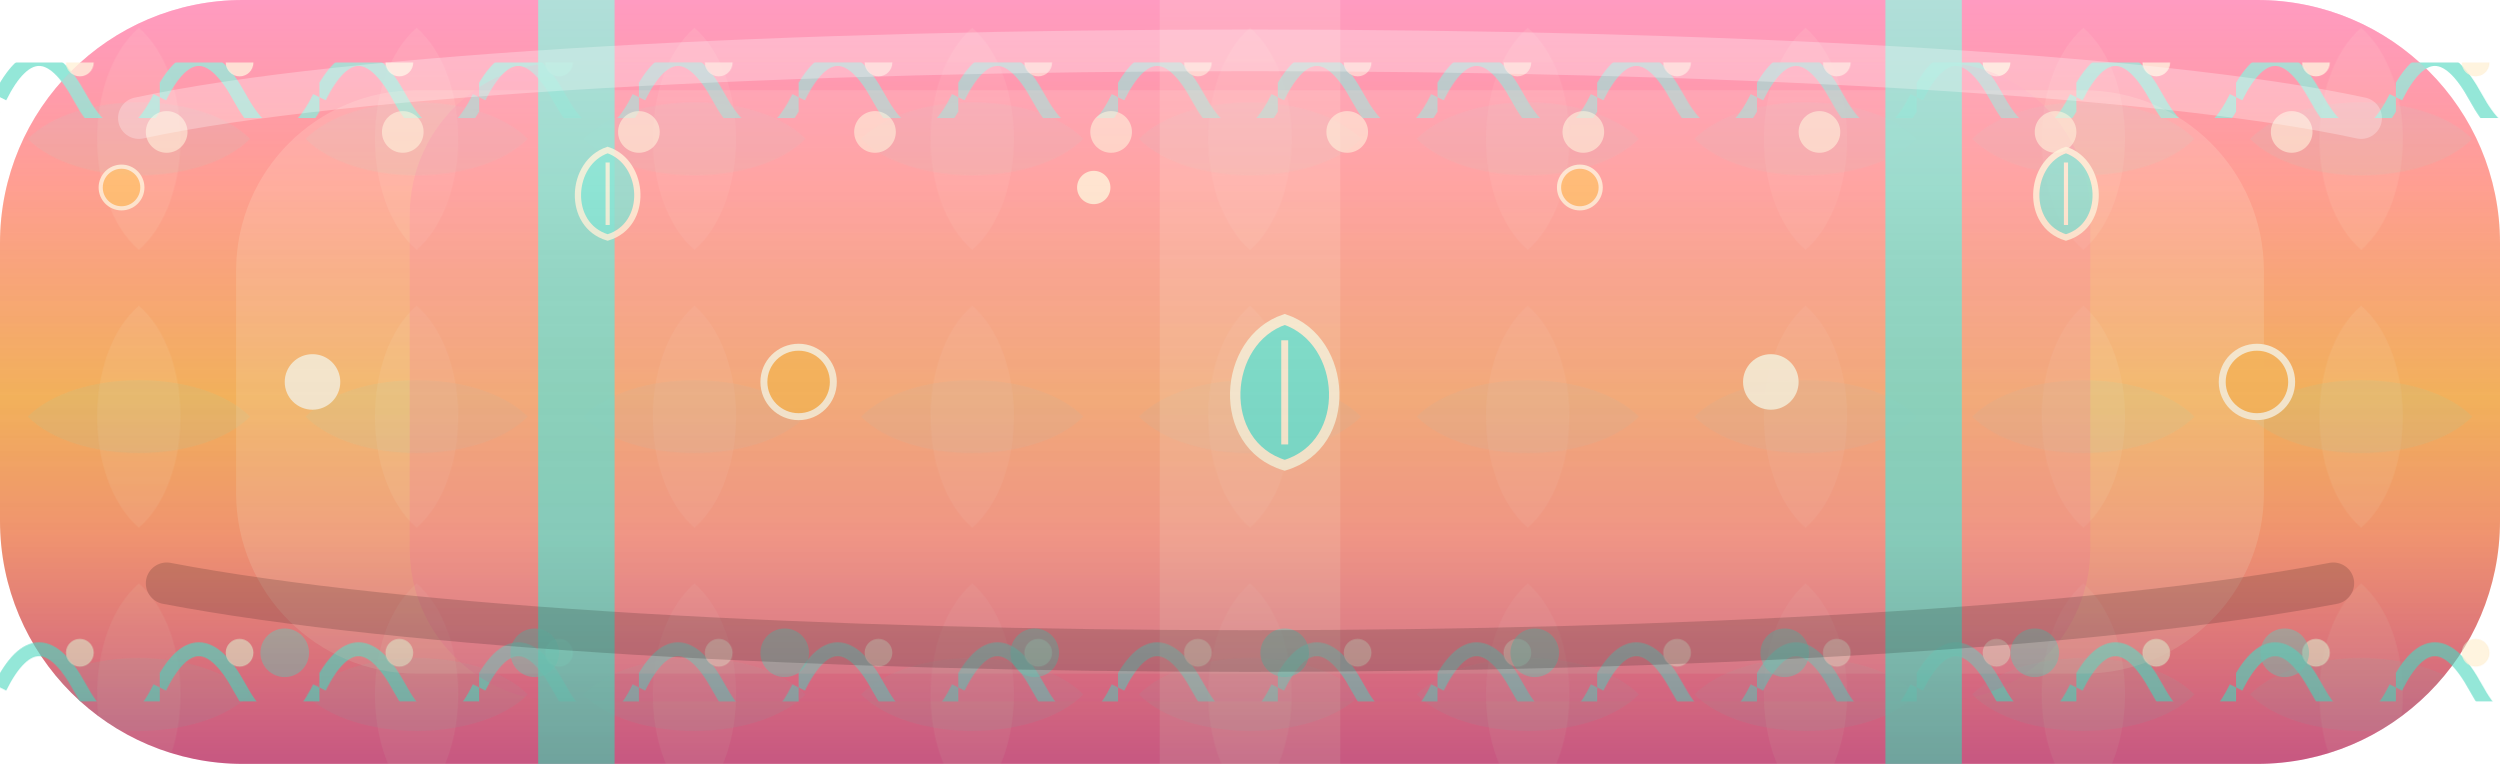
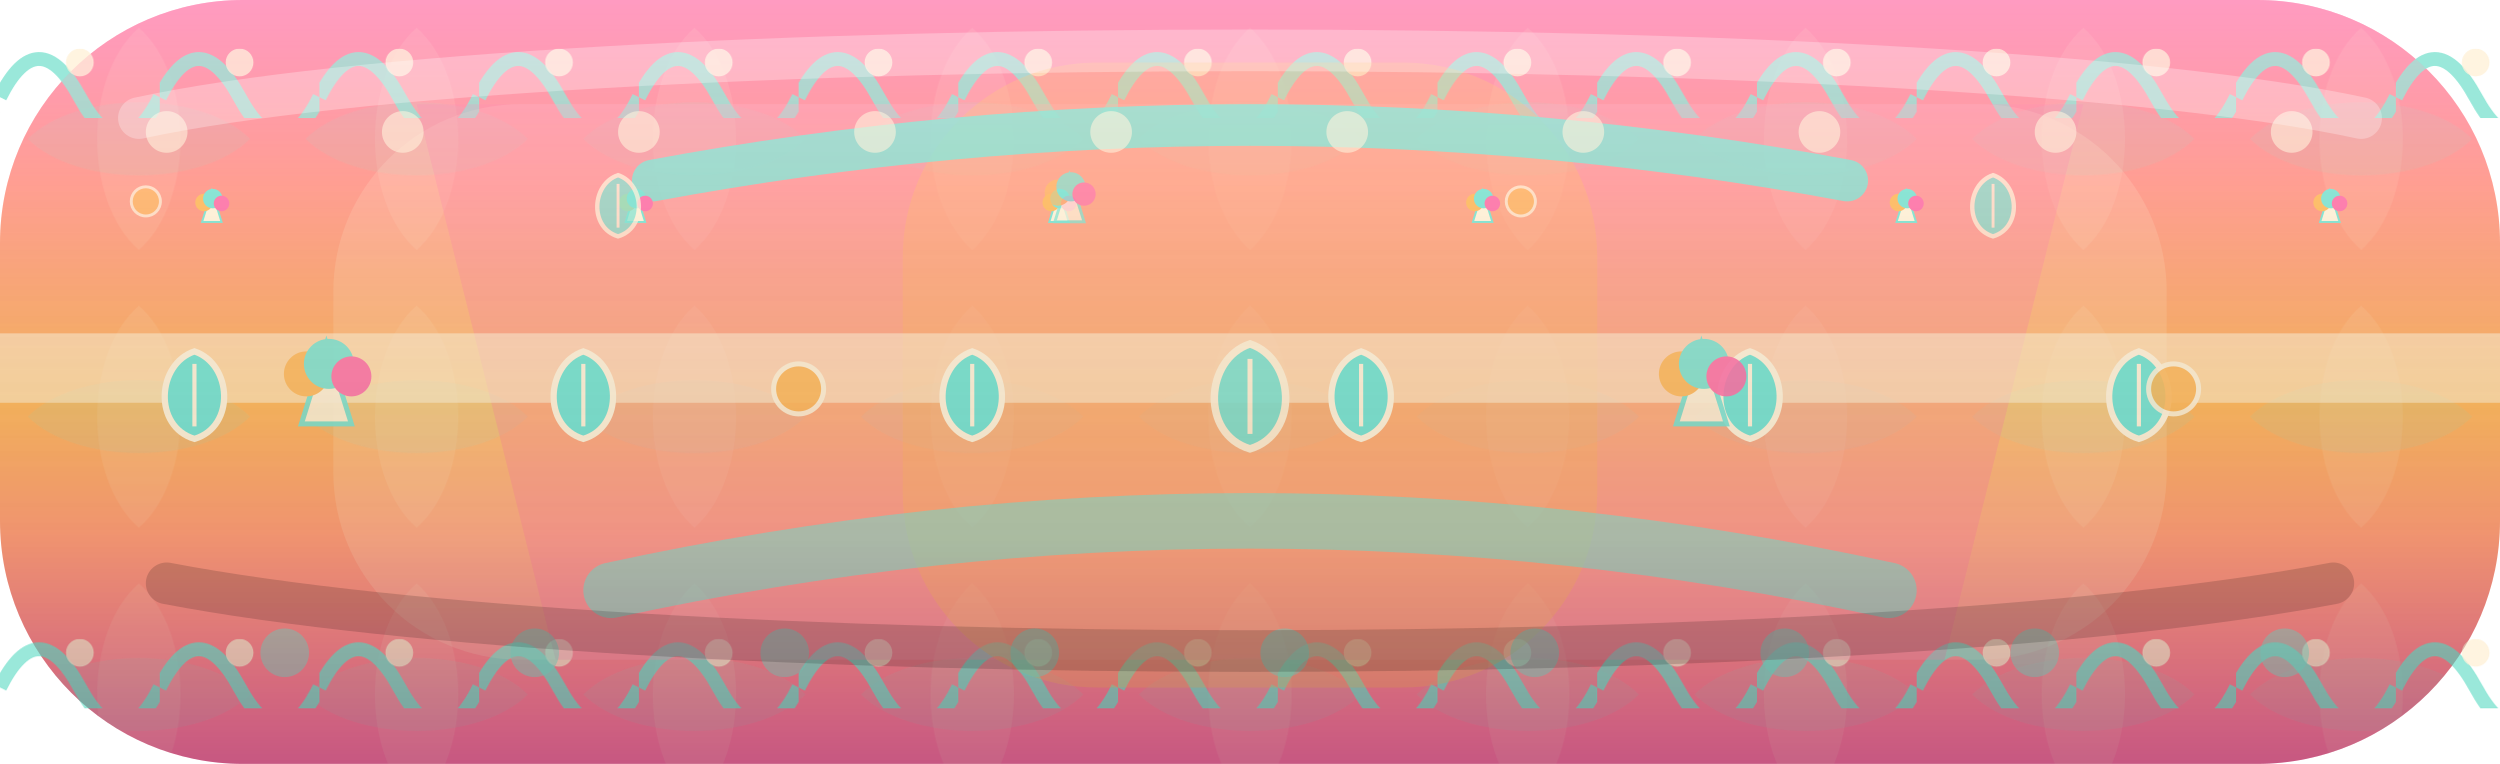
<svg xmlns="http://www.w3.org/2000/svg" width="720" height="220" viewBox="0 0 720 220">
  <defs>
    <linearGradient id="bg" x1="0" y1="0" x2="0" y2="1">
      <stop offset="0%" stop-color="#ff70a6" />
      <stop offset="52%" stop-color="#ffb85a" />
      <stop offset="100%" stop-color="#ff70a6" />
    </linearGradient>
    <linearGradient id="satin" x1="0" y1="0" x2="0" y2="1">
      <stop offset="0%" stop-color="rgba(255,255,255,0.30)" />
      <stop offset="24%" stop-color="rgba(255,255,255,0.12)" />
      <stop offset="70%" stop-color="rgba(0,0,0,0.06)" />
      <stop offset="100%" stop-color="rgba(0,0,0,0.22)" />
    </linearGradient>
    <pattern id="brocade-summer2" width="80" height="80" patternUnits="userSpaceOnUse">
      <path d="M 40 8 C 56 22, 56 58, 40 72 C 24 58, 24 22, 40 8 Z" fill="#fff0d5" opacity="0.10" />
      <path d="M 8 40 C 22 26, 58 26, 72 40 C 58 54, 22 54, 8 40 Z" fill="#7be2cf" opacity="0.10" />
    </pattern>
    <pattern id="trim-summer2" width="46" height="34" patternUnits="userSpaceOnUse">
      <path d="M 0 28 Q 11 6 23 28 T 46 28" stroke="#7be2cf" stroke-width="4" fill="none" opacity="0.85" />
      <circle cx="23" cy="18" r="4" fill="#fff0d5" opacity="0.8" />
    </pattern>
  </defs>
  <rect width="720" height="220" rx="70" fill="url(#bg)" />
  <rect x="0" y="0" width="720" height="220" rx="70" fill="url(#brocade-summer2)" />
-   <rect x="0" y="18" width="720" height="24" fill="url(#trim-summer2)" opacity="0.95" />
-   <rect x="0" y="178" width="720" height="24" fill="url(#trim-summer2)" opacity="0.95" />
-   <rect x="68" y="26" width="584" height="168" rx="52" fill="#fff0d5" opacity="0.18" />
-   <rect x="118" y="18" width="484" height="184" rx="44" fill="#ff70a6" opacity="0.22" />
-   <rect x="155" y="0" width="22" height="220" fill="#7be2cf" opacity="0.85" />
-   <rect x="543" y="0" width="22" height="220" fill="#7be2cf" opacity="0.85" />
-   <rect x="334" y="0" width="52" height="220" fill="#fff0d5" opacity="0.18" />
-   <g opacity="0.98">
-     <circle cx="90" cy="110" r="8" fill="#fff0d5" />
-     <circle cx="230" cy="110" r="10" fill="#ffb85a" stroke="#fff0d5" stroke-width="2" />
-     <g transform="translate(370 110)">
-       <path d="M 0 -18 C 18 -12, 20 18, 0 24 C -20 18, -18 -12, 0 -18 Z" fill="#7be2cf" stroke="#fff0d5" stroke-width="3" />
-       <path d="M 0 -12 L 0 18" stroke="#fff0d5" stroke-width="2" />
+   <rect x="0" y="14" width="720" height="22" fill="url(#trim-summer2)" opacity="0.90" />
+   <rect x="0" y="184" width="720" height="22" fill="url(#trim-summer2)" opacity="0.90" />
+   <rect x="96" y="30" width="528" height="160" rx="54" fill="#fff0d5" opacity="0.16" />
+   <path d="M 120 30 L 600 30 L 560 190 L 160 190 Z" fill="#ff70a6" opacity="0.24" />
+   <rect x="260" y="18" width="200" height="180" rx="56" fill="#ffb85a" opacity="0.32" />
+   <path d="M 188 52 Q 360 20 532 52" stroke="#7be2cf" stroke-width="12" fill="none" stroke-linecap="round" opacity="0.82" />
+   <path d="M 176 170 Q 360 130 544 170" stroke="#7be2cf" stroke-width="16" fill="none" stroke-linecap="round" opacity="0.56" />
+   <rect x="0" y="96" width="720" height="20" fill="#fff0d5" opacity="0.56" />
+   <g transform="translate(61 60)">
+     <path d="M -2.8 3.92 L 0 -5.04 L 2.8 3.92 Z" fill="#fff0d5" stroke="#7be2cf" stroke-width="0.56" />
+     <circle cx="-2.24" cy="-1.68" r="2.52" fill="#ffb85a" />
+     <circle cx="0.28" cy="-2.8" r="2.8" fill="#7be2cf" />
+     <circle cx="2.8" cy="-1.4" r="2.24" fill="#ff70a6" />
+   </g>
+   <g transform="translate(183 60)">
+     <path d="M -2.8 3.92 L 0 -5.04 L 2.8 3.92 Z" fill="#fff0d5" stroke="#7be2cf" stroke-width="0.56" />
+     <circle cx="-2.24" cy="-1.68" r="2.52" fill="#ffb85a" />
+     <circle cx="0.28" cy="-2.8" r="2.8" fill="#7be2cf" />
+     <circle cx="2.8" cy="-1.4" r="2.24" fill="#ff70a6" />
+   </g>
+   <g transform="translate(305 60)">
+     <path d="M -2.8 3.92 L 0 -5.04 L 2.8 3.92 Z" fill="#fff0d5" stroke="#7be2cf" stroke-width="0.56" />
+     <circle cx="-2.24" cy="-1.68" r="2.52" fill="#ffb85a" />
+     <circle cx="0.28" cy="-2.8" r="2.8" fill="#7be2cf" />
+     <circle cx="2.8" cy="-1.4" r="2.24" fill="#ff70a6" />
+   </g>
+   <g transform="translate(427 60)">
+     <path d="M -2.8 3.92 L 0 -5.04 L 2.8 3.92 Z" fill="#fff0d5" stroke="#7be2cf" stroke-width="0.56" />
+     <circle cx="-2.24" cy="-1.68" r="2.52" fill="#ffb85a" />
+     <circle cx="0.28" cy="-2.8" r="2.8" fill="#7be2cf" />
+     <circle cx="2.8" cy="-1.4" r="2.24" fill="#ff70a6" />
+   </g>
+   <g transform="translate(549 60)">
+     <path d="M -2.8 3.92 L 0 -5.04 L 2.8 3.92 Z" fill="#fff0d5" stroke="#7be2cf" stroke-width="0.56" />
+     <circle cx="-2.24" cy="-1.68" r="2.52" fill="#ffb85a" />
+     <circle cx="0.28" cy="-2.8" r="2.8" fill="#7be2cf" />
+     <circle cx="2.8" cy="-1.4" r="2.24" fill="#ff70a6" />
+   </g>
+   <g transform="translate(671 60)">
+     <path d="M -2.8 3.92 L 0 -5.04 L 2.8 3.92 Z" fill="#fff0d5" stroke="#7be2cf" stroke-width="0.56" />
+     <circle cx="-2.24" cy="-1.68" r="2.52" fill="#ffb85a" />
+     <circle cx="0.28" cy="-2.8" r="2.8" fill="#7be2cf" />
+     <circle cx="2.8" cy="-1.4" r="2.24" fill="#ff70a6" />
+   </g>
+   <g transform="translate(56 112)">
+     <path d="M 0 -10.8 C 10.8 -7.2, 12 10.8, 0 14.4 C -12 10.8, -10.8 -7.2, 0 -10.8 Z" fill="#7be2cf" stroke="#fff0d5" stroke-width="1.8" />
+     <path d="M 0 -7.2 L 0 10.8" stroke="#fff0d5" stroke-width="1.2" />
+   </g>
+   <g transform="translate(168 112)">
+     <path d="M 0 -10.8 C 10.8 -7.2, 12 10.8, 0 14.4 C -12 10.8, -10.8 -7.2, 0 -10.8 Z" fill="#7be2cf" stroke="#fff0d5" stroke-width="1.8" />
+     <path d="M 0 -7.2 L 0 10.8" stroke="#fff0d5" stroke-width="1.2" />
+   </g>
+   <g transform="translate(280 112)">
+     <path d="M 0 -10.8 C 10.8 -7.2, 12 10.8, 0 14.4 C -12 10.8, -10.8 -7.2, 0 -10.8 Z" fill="#7be2cf" stroke="#fff0d5" stroke-width="1.8" />
+     <path d="M 0 -7.2 L 0 10.8" stroke="#fff0d5" stroke-width="1.2" />
+   </g>
+   <g transform="translate(392 112)">
+     <path d="M 0 -10.8 C 10.8 -7.2, 12 10.8, 0 14.4 C -12 10.8, -10.8 -7.2, 0 -10.8 Z" fill="#7be2cf" stroke="#fff0d5" stroke-width="1.8" />
+     <path d="M 0 -7.2 L 0 10.8" stroke="#fff0d5" stroke-width="1.2" />
+   </g>
+   <g transform="translate(504 112)">
+     <path d="M 0 -10.8 C 10.8 -7.2, 12 10.8, 0 14.4 C -12 10.8, -10.8 -7.2, 0 -10.8 Z" fill="#7be2cf" stroke="#fff0d5" stroke-width="1.8" />
+     <path d="M 0 -7.2 L 0 10.8" stroke="#fff0d5" stroke-width="1.2" />
+   </g>
+   <g transform="translate(616 112)">
+     <path d="M 0 -10.8 C 10.8 -7.2, 12 10.8, 0 14.4 C -12 10.8, -10.8 -7.2, 0 -10.8 Z" fill="#7be2cf" stroke="#fff0d5" stroke-width="1.8" />
+     <path d="M 0 -7.2 L 0 10.8" stroke="#fff0d5" stroke-width="1.2" />
+   </g>
+   <g opacity="0.74">
+     <circle cx="42" cy="58" r="4.2" fill="#ffb85a" stroke="#fff0d5" stroke-width="0.84" />
+     <g transform="translate(178 58)">
+       <path d="M 0 -7.56 C 7.56 -5.04, 8.4 7.56, 0 10.08 C -8.4 7.56, -7.56 -5.04, 0 -7.56 Z" fill="#7be2cf" stroke="#fff0d5" stroke-width="1.26" />
+       <path d="M 0 -5.04 L 0 7.56" stroke="#fff0d5" stroke-width="0.84" />
    </g>
-     <circle cx="510" cy="110" r="8" fill="#fff0d5" />
-     <circle cx="650" cy="110" r="10" fill="#ffb85a" stroke="#fff0d5" stroke-width="2" />
+     <g transform="translate(308 58)">
+       <path d="M -4.2 5.88 L 0 -7.56 L 4.2 5.88 Z" fill="#fff0d5" stroke="#7be2cf" stroke-width="0.84" />
+       <circle cx="-3.36" cy="-2.52" r="3.78" fill="#ffb85a" />
+       <circle cx="0.42" cy="-4.2" r="4.2" fill="#7be2cf" />
+       <circle cx="4.2" cy="-2.1" r="3.36" fill="#ff70a6" />
+     </g>
+     <circle cx="438" cy="58" r="4.2" fill="#ffb85a" stroke="#fff0d5" stroke-width="0.84" />
+     <g transform="translate(574 58)">
+       <path d="M 0 -7.56 C 7.56 -5.04, 8.4 7.56, 0 10.08 C -8.4 7.56, -7.56 -5.04, 0 -7.56 Z" fill="#7be2cf" stroke="#fff0d5" stroke-width="1.26" />
+       <path d="M 0 -5.04 L 0 7.56" stroke="#fff0d5" stroke-width="0.84" />
+     </g>
  </g>
-   <g opacity="0.82">
-     <circle cx="35" cy="54" r="6" fill="#ffb85a" stroke="#fff0d5" stroke-width="1.2" />
-     <g transform="translate(175 54)">
-       <path d="M 0 -10.8 C 10.8 -7.2, 12 10.8, 0 14.4 C -12 10.8, -10.8 -7.2, 0 -10.8 Z" fill="#7be2cf" stroke="#fff0d5" stroke-width="1.8" />
-       <path d="M 0 -7.2 L 0 10.8" stroke="#fff0d5" stroke-width="1.2" />
+   <g opacity="0.88">
+     <g transform="translate(94 112)">
+       <path d="M -7.2 10.08 L 0 -12.96 L 7.2 10.08 Z" fill="#fff0d5" stroke="#7be2cf" stroke-width="1.44" />
+       <circle cx="-5.76" cy="-4.32" r="6.48" fill="#ffb85a" />
+       <circle cx="0.72" cy="-7.2" r="7.2" fill="#7be2cf" />
+       <circle cx="7.2" cy="-3.6" r="5.76" fill="#ff70a6" />
    </g>
-     <circle cx="315" cy="54" r="4.8" fill="#fff0d5" />
-     <circle cx="455" cy="54" r="6" fill="#ffb85a" stroke="#fff0d5" stroke-width="1.2" />
-     <g transform="translate(595 54)">
-       <path d="M 0 -10.8 C 10.8 -7.2, 12 10.8, 0 14.4 C -12 10.8, -10.8 -7.2, 0 -10.8 Z" fill="#7be2cf" stroke="#fff0d5" stroke-width="1.8" />
-       <path d="M 0 -7.2 L 0 10.8" stroke="#fff0d5" stroke-width="1.2" />
+     <circle cx="230" cy="112" r="7.2" fill="#ffb85a" stroke="#fff0d5" stroke-width="1.44" />
+     <g transform="translate(360 112)">
+       <path d="M 0 -12.96 C 12.96 -8.64, 14.4 12.96, 0 17.28 C -14.4 12.96, -12.96 -8.64, 0 -12.96 Z" fill="#7be2cf" stroke="#fff0d5" stroke-width="2.16" />
+       <path d="M 0 -8.64 L 0 12.96" stroke="#fff0d5" stroke-width="1.44" />
    </g>
+     <g transform="translate(490 112)">
+       <path d="M -7.2 10.08 L 0 -12.96 L 7.2 10.08 Z" fill="#fff0d5" stroke="#7be2cf" stroke-width="1.44" />
+       <circle cx="-5.76" cy="-4.32" r="6.48" fill="#ffb85a" />
+       <circle cx="0.72" cy="-7.2" r="7.2" fill="#7be2cf" />
+       <circle cx="7.2" cy="-3.6" r="5.76" fill="#ff70a6" />
+     </g>
+     <circle cx="626" cy="112" r="7.2" fill="#ffb85a" stroke="#fff0d5" stroke-width="1.44" />
  </g>
  <g opacity="0.82">
    <circle cx="48" cy="38" r="6" fill="#fff0d5" opacity="0.72" />
    <circle cx="116" cy="38" r="6" fill="#fff0d5" opacity="0.72" />
    <circle cx="184" cy="38" r="6" fill="#fff0d5" opacity="0.72" />
    <circle cx="252" cy="38" r="6" fill="#fff0d5" opacity="0.72" />
    <circle cx="320" cy="38" r="6" fill="#fff0d5" opacity="0.72" />
    <circle cx="388" cy="38" r="6" fill="#fff0d5" opacity="0.72" />
    <circle cx="456" cy="38" r="6" fill="#fff0d5" opacity="0.72" />
    <circle cx="524" cy="38" r="6" fill="#fff0d5" opacity="0.72" />
    <circle cx="592" cy="38" r="6" fill="#fff0d5" opacity="0.72" />
    <circle cx="660" cy="38" r="6" fill="#fff0d5" opacity="0.72" />
  </g>
  <g opacity="0.72">
    <circle cx="82" cy="188" r="7" fill="#7be2cf" opacity="0.65" />
    <circle cx="154" cy="188" r="7" fill="#7be2cf" opacity="0.65" />
    <circle cx="226" cy="188" r="7" fill="#7be2cf" opacity="0.65" />
    <circle cx="298" cy="188" r="7" fill="#7be2cf" opacity="0.65" />
    <circle cx="370" cy="188" r="7" fill="#7be2cf" opacity="0.65" />
    <circle cx="442" cy="188" r="7" fill="#7be2cf" opacity="0.65" />
    <circle cx="514" cy="188" r="7" fill="#7be2cf" opacity="0.65" />
    <circle cx="586" cy="188" r="7" fill="#7be2cf" opacity="0.65" />
    <circle cx="658" cy="188" r="7" fill="#7be2cf" opacity="0.65" />
  </g>
  <rect x="0" y="0" width="720" height="220" rx="70" fill="url(#satin)" />
  <path d="M 40 34 C 160 8, 560 8, 680 34" stroke="rgba(255,255,255,0.28)" stroke-width="12" stroke-linecap="round" fill="none" />
  <path d="M 48 168 C 184 194, 536 194, 672 168" stroke="rgba(0,0,0,0.16)" stroke-width="12" stroke-linecap="round" fill="none" />
</svg>
